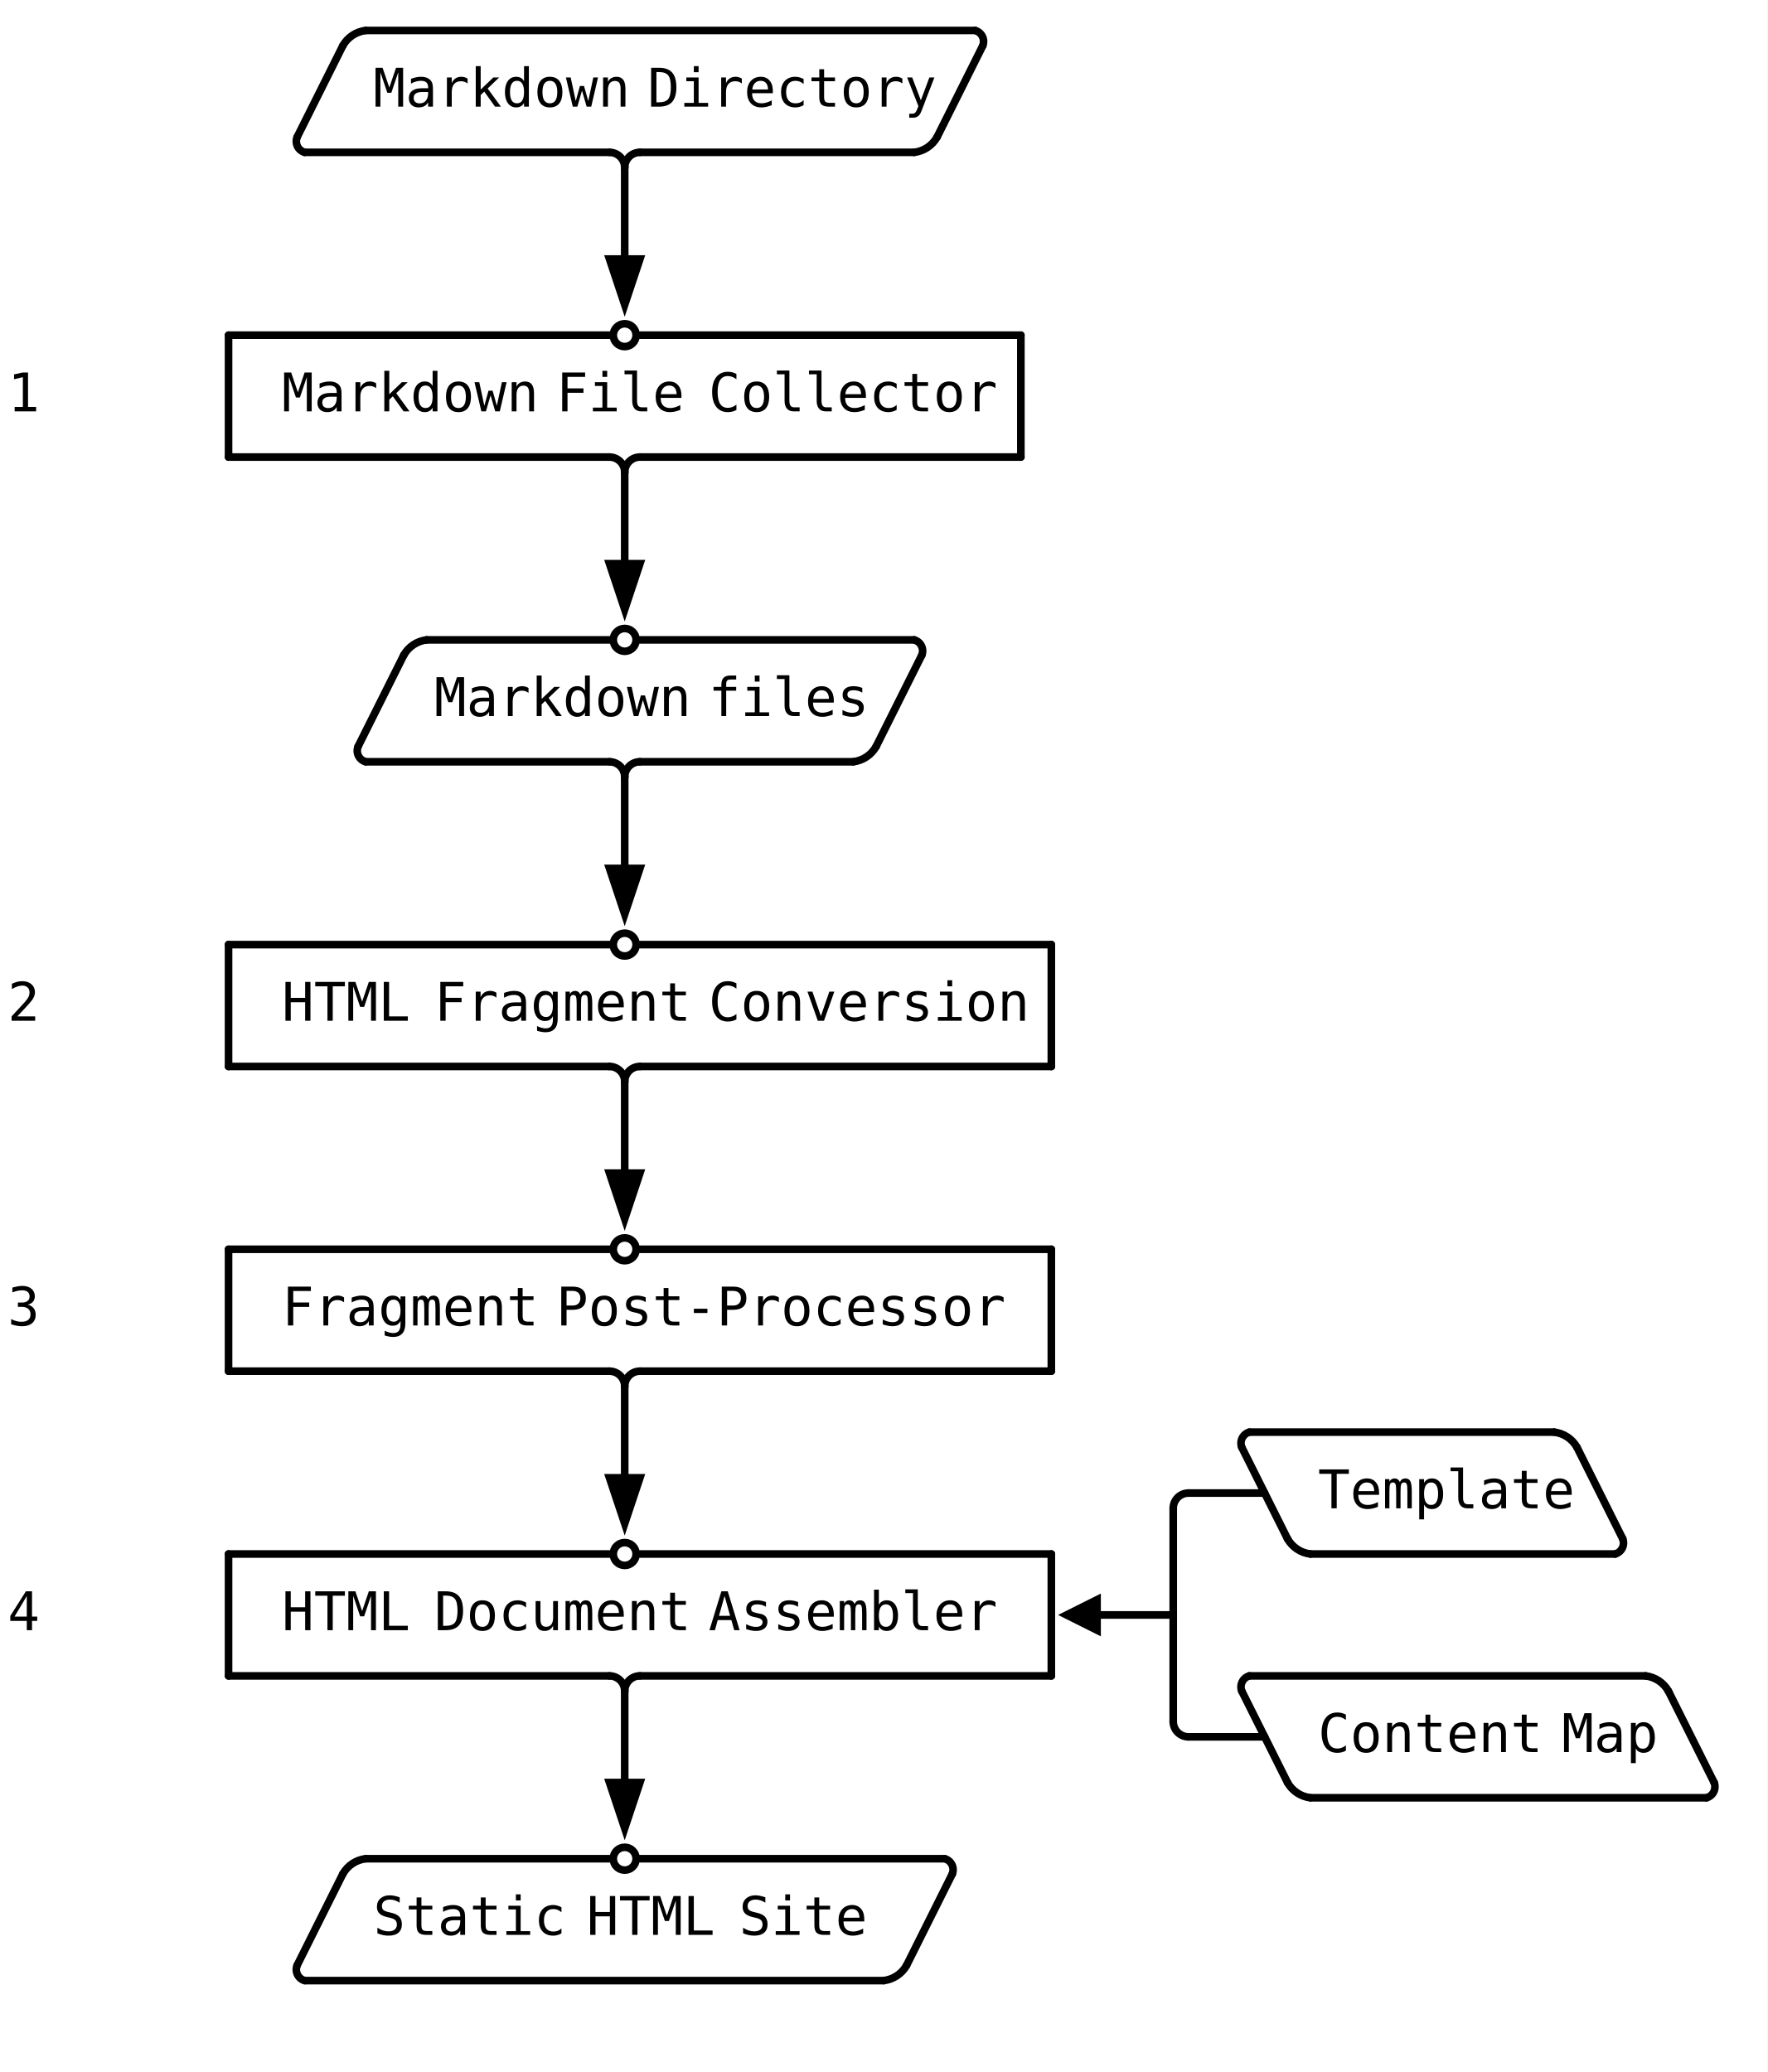
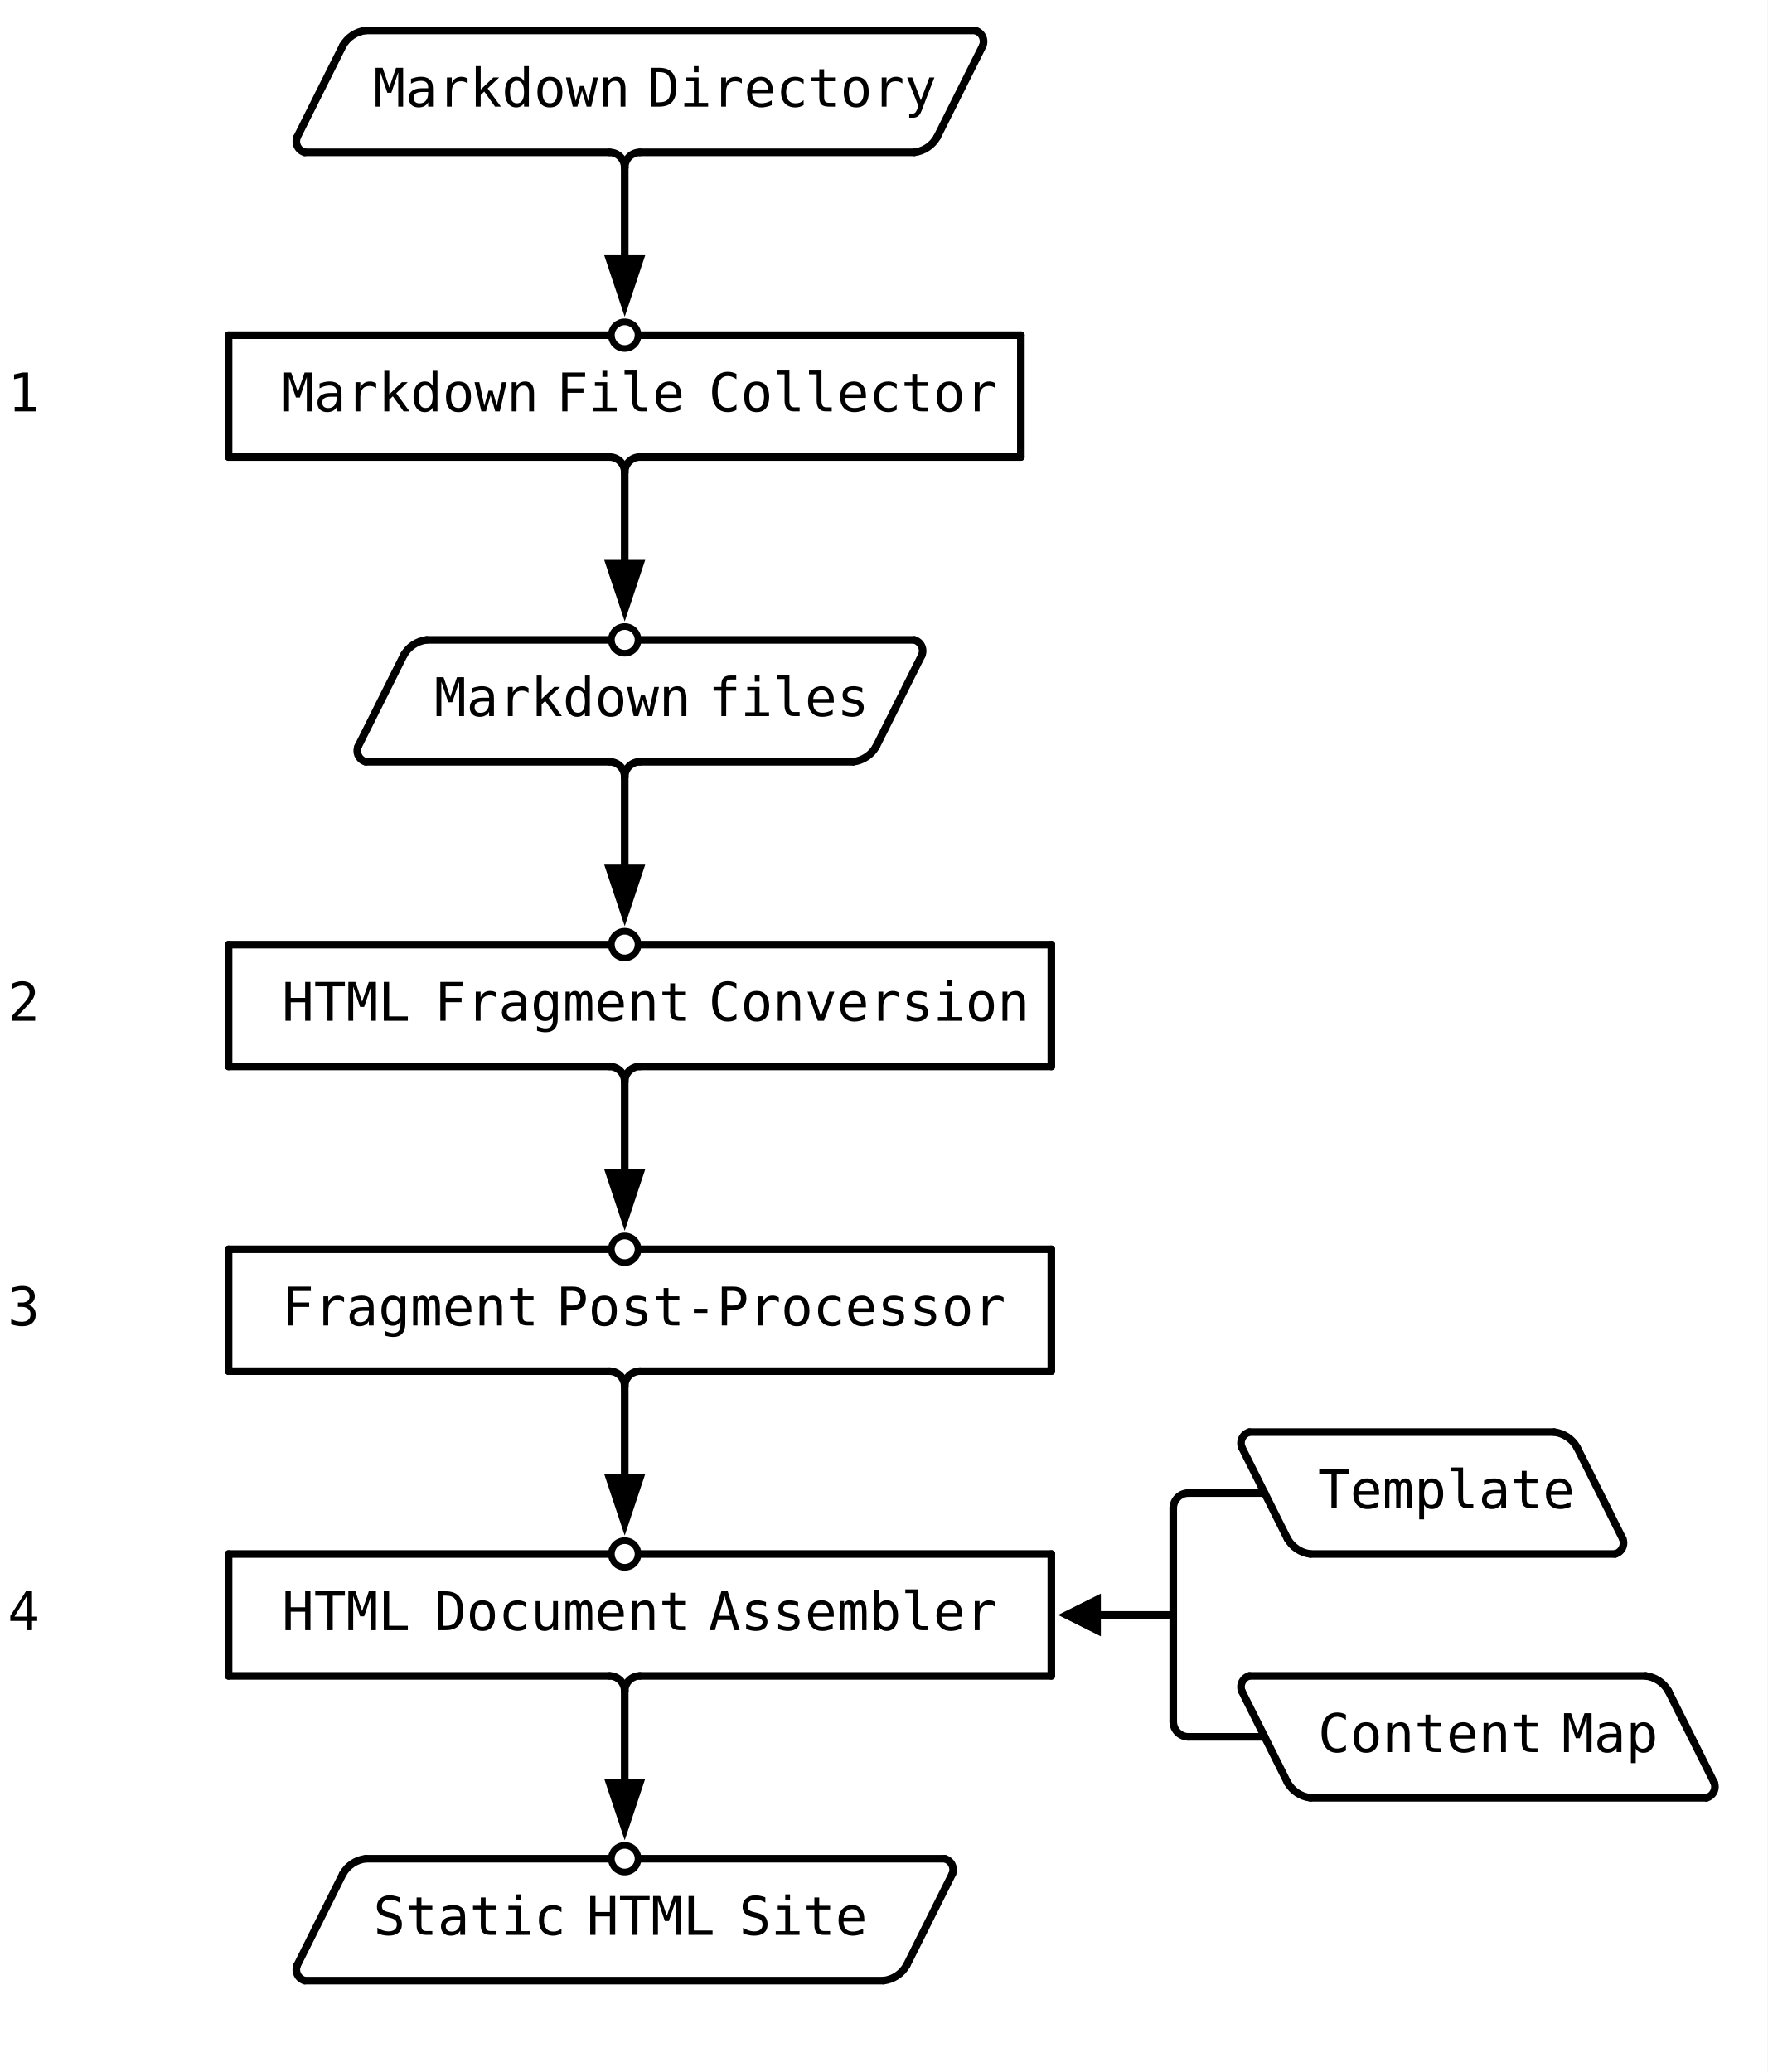
- <svg xmlns="http://www.w3.org/2000/svg" width="464" height="544">
-   <style>
-         line, path, circle, rect, polygon{stroke:black;stroke-width:2;stroke-opacity:1;fill-opacity:1;stroke-linecap:round;stroke-linejoin:miter;}text{font-family:Monospace;font-size:14px;}rect.backdrop{stroke:none;fill:white;}.broken{stroke-dasharray:8;}.filled{fill:black;}.bg_filled{fill:white;}.nofill{fill:white;}.end_marked_arrow{marker-end:url(#arrow);}.start_marked_arrow{marker-start:url(#arrow);}.end_marked_diamond{marker-end:url(#diamond);}.start_marked_diamond{marker-start:url(#diamond);}.end_marked_circle{marker-end:url(#circle);}.start_marked_circle{marker-start:url(#circle);}.end_marked_open_circle{marker-end:url(#open_circle);}.start_marked_open_circle{marker-start:url(#open_circle);}.end_marked_big_open_circle{marker-end:url(#big_open_circle);}.start_marked_big_open_circle{marker-start:url(#big_open_circle);}
-         
-         
-     </style>
+ <svg xmlns="http://www.w3.org/2000/svg" width="464" height="544" class="svgbob">
+   <style>.svgbob line, .svgbob path, .svgbob circle, .svgbob rect, .svgbob polygon {
+   stroke: black;
+   stroke-width: 2;
+   stroke-opacity: 1;
+   fill-opacity: 1;
+   stroke-linecap: round;
+   stroke-linejoin: miter;
+ }
+ 
+ .svgbob text {
+   white-space: pre;
+   fill: black;
+   font-family: Monospace;
+   font-size: 14px;
+ }
+ 
+ .svgbob rect.backdrop {
+   stroke: none;
+   fill: white;
+ }
+ 
+ .svgbob .broken {
+   stroke-dasharray: 8;
+ }
+ 
+ .svgbob .filled {
+   fill: black;
+ }
+ 
+ .svgbob .bg_filled {
+   fill: white;
+   stroke-width: 1;
+ }
+ 
+ .svgbob .nofill {
+   fill: white;
+ }
+ 
+ .svgbob .end_marked_arrow {
+   marker-end: url(#arrow);
+ }
+ 
+ .svgbob .start_marked_arrow {
+   marker-start: url(#arrow);
+ }
+ 
+ .svgbob .end_marked_diamond {
+   marker-end: url(#diamond);
+ }
+ 
+ .svgbob .start_marked_diamond {
+   marker-start: url(#diamond);
+ }
+ 
+ .svgbob .end_marked_circle {
+   marker-end: url(#circle);
+ }
+ 
+ .svgbob .start_marked_circle {
+   marker-start: url(#circle);
+ }
+ 
+ .svgbob .end_marked_open_circle {
+   marker-end: url(#open_circle);
+ }
+ 
+ .svgbob .start_marked_open_circle {
+   marker-start: url(#open_circle);
+ }
+ 
+ .svgbob .end_marked_big_open_circle {
+   marker-end: url(#big_open_circle);
+ }
+ 
+ .svgbob .start_marked_big_open_circle {
+   marker-start: url(#big_open_circle);
+ }
+ 
+ </style>
  <defs>
    <marker id="arrow" viewBox="-2 -2 8 8" refX="4" refY="2" markerWidth="7" markerHeight="7" orient="auto-start-reverse">
      <polygon points="0,0 0,4 4,2 0,0" />
    </marker>
    <marker id="diamond" viewBox="-2 -2 8 8" refX="4" refY="2" markerWidth="7" markerHeight="7" orient="auto-start-reverse">
      <polygon points="0,2 2,0 4,2 2,4 0,2" />
    </marker>
    <marker id="circle" viewBox="0 0 8 8" refX="4" refY="4" markerWidth="7" markerHeight="7" orient="auto-start-reverse">
      <circle cx="4" cy="4" r="2" class="filled" />
    </marker>
    <marker id="open_circle" viewBox="0 0 8 8" refX="4" refY="4" markerWidth="7" markerHeight="7" orient="auto-start-reverse">
      <circle cx="4" cy="4" r="2" class="bg_filled" />
    </marker>
    <marker id="big_open_circle" viewBox="0 0 8 8" refX="4" refY="4" markerWidth="7" markerHeight="7" orient="auto-start-reverse">
      <circle cx="4" cy="4" r="3" class="bg_filled" />
    </marker>
  </defs>
  <rect class="backdrop" x="0" y="0" width="464" height="544" />
  <text x="98" y="28">Markdown</text>
  <text x="170" y="28">Directory</text>
-   <circle cx="164" cy="88" r="3" class="nofill" />
+   <polygon points="160,68 168,68 164,80" class="filled" />
+   <line x1="60" y1="88" x2="164" y2="88" class="solid end_marked_open_circle" />
  <text x="74" y="108">Markdown</text>
  <text x="146" y="108">File</text>
  <text x="186" y="108">Collector</text>
-   <circle cx="164" cy="168" r="3" class="nofill" />
+   <polygon points="160,148 168,148 164,160" class="filled" />
+   <line x1="112" y1="168" x2="164" y2="168" class="solid end_marked_open_circle" />
  <text x="114" y="188">Markdown</text>
  <text x="186" y="188">files</text>
-   <circle cx="164" cy="248" r="3" class="nofill" />
+   <polygon points="160,228 168,228 164,240" class="filled" />
+   <line x1="60" y1="248" x2="164" y2="248" class="solid end_marked_open_circle" />
  <text x="74" y="268">HTML</text>
  <text x="114" y="268">Fragment</text>
  <text x="186" y="268">Conversion</text>
-   <circle cx="164" cy="328" r="3" class="nofill" />
+   <polygon points="160,308 168,308 164,320" class="filled" />
+   <line x1="60" y1="328" x2="164" y2="328" class="solid end_marked_open_circle" />
  <text x="74" y="348">Fragment</text>
+   <polygon points="160,388 168,388 164,400" class="filled" />
  <text x="346" y="396">Template</text>
-   <circle cx="164" cy="408" r="3" class="nofill" />
+   <line x1="60" y1="408" x2="164" y2="408" class="solid end_marked_open_circle" />
  <text x="74" y="428">HTML</text>
  <text x="114" y="428">Document</text>
  <text x="186" y="428">Assembler</text>
+   <polygon points="288,420 280,424 288,428" class="filled" />
  <text x="346" y="460">Content</text>
  <text x="410" y="460">Map</text>
-   <circle cx="164" cy="488" r="3" class="nofill" />
+   <polygon points="160,468 168,468 164,480" class="filled" />
+   <line x1="96" y1="488" x2="164" y2="488" class="solid end_marked_open_circle" />
  <text x="98" y="508">Static</text>
  <text x="154" y="508">HTML</text>
  <text x="194" y="508">Site</text>
  <text x="2" y="108">1</text>
  <text x="2" y="268">2</text>
  <text x="2" y="348">3</text>
  <text x="2" y="428">4</text>
  <text x="146" y="348">Post-Processor</text>
  <g>
    <path d="M 96,8 A 8,8 0,0,0 90,12" class="nofill" />
    <line x1="90" y1="12" x2="78" y2="36" class="solid" />
    <line x1="96" y1="8" x2="256" y2="8" class="solid" />
    <path d="M 256,8 A 3,3 0,0,1 258,12" class="nofill" />
    <line x1="258" y1="12" x2="246" y2="36" class="solid" />
    <path d="M 78,36 A 3,3 0,0,0 80,40" class="nofill" />
    <line x1="80" y1="40" x2="160" y2="40" class="solid" />
    <path d="M 160,40 A 4,4 0,0,1 164,44" class="nofill" />
    <path d="M 168,40 A 4,4 0,0,0 164,44" class="nofill" />
    <line x1="164" y1="44" x2="164" y2="68" class="solid" />
    <line x1="168" y1="40" x2="240" y2="40" class="solid" />
    <path d="M 246,36 A 8,8 0,0,1 240,40" class="nofill" />
-     <polygon points="160,68 168,68 164,80" class="filled" />
-   </g>
-   <g>
-     <line x1="60" y1="88" x2="160" y2="88" class="solid" />
+   </g>
+   <g>
    <line x1="60" y1="88" x2="60" y2="120" class="solid" />
    <line x1="60" y1="120" x2="160" y2="120" class="solid" />
    <path d="M 160,120 A 4,4 0,0,1 164,124" class="nofill" />
    <path d="M 168,120 A 4,4 0,0,0 164,124" class="nofill" />
    <line x1="164" y1="124" x2="164" y2="148" class="solid" />
-     <polygon points="160,148 168,148 164,160" class="filled" />
    <line x1="168" y1="88" x2="268" y2="88" class="solid" />
    <line x1="268" y1="88" x2="268" y2="120" class="solid" />
    <line x1="168" y1="120" x2="268" y2="120" class="solid" />
  </g>
  <g>
    <path d="M 112,168 A 8,8 0,0,0 106,172" class="nofill" />
    <line x1="106" y1="172" x2="94" y2="196" class="solid" />
-     <line x1="112" y1="168" x2="160" y2="168" class="solid" />
    <path d="M 94,196 A 3,3 0,0,0 96,200" class="nofill" />
    <line x1="96" y1="200" x2="160" y2="200" class="solid" />
    <path d="M 160,200 A 4,4 0,0,1 164,204" class="nofill" />
    <path d="M 168,200 A 4,4 0,0,0 164,204" class="nofill" />
    <line x1="164" y1="204" x2="164" y2="228" class="solid" />
    <line x1="168" y1="200" x2="224" y2="200" class="solid" />
-     <polygon points="160,228 168,228 164,240" class="filled" />
    <line x1="168" y1="168" x2="240" y2="168" class="solid" />
    <path d="M 240,168 A 3,3 0,0,1 242,172" class="nofill" />
    <line x1="242" y1="172" x2="230" y2="196" class="solid" />
    <path d="M 230,196 A 8,8 0,0,1 224,200" class="nofill" />
  </g>
  <g>
-     <line x1="60" y1="248" x2="160" y2="248" class="solid" />
    <line x1="60" y1="248" x2="60" y2="280" class="solid" />
    <line x1="60" y1="280" x2="160" y2="280" class="solid" />
    <path d="M 160,280 A 4,4 0,0,1 164,284" class="nofill" />
    <path d="M 168,280 A 4,4 0,0,0 164,284" class="nofill" />
    <line x1="164" y1="284" x2="164" y2="308" class="solid" />
-     <polygon points="160,308 168,308 164,320" class="filled" />
    <line x1="168" y1="248" x2="276" y2="248" class="solid" />
    <line x1="276" y1="248" x2="276" y2="280" class="solid" />
    <line x1="168" y1="280" x2="276" y2="280" class="solid" />
  </g>
  <g>
-     <line x1="60" y1="328" x2="160" y2="328" class="solid" />
    <line x1="60" y1="328" x2="60" y2="360" class="solid" />
    <line x1="60" y1="360" x2="160" y2="360" class="solid" />
    <path d="M 160,360 A 4,4 0,0,1 164,364" class="nofill" />
    <path d="M 168,360 A 4,4 0,0,0 164,364" class="nofill" />
    <line x1="164" y1="364" x2="164" y2="388" class="solid" />
-     <polygon points="160,388 168,388 164,400" class="filled" />
    <line x1="168" y1="328" x2="276" y2="328" class="solid" />
    <line x1="276" y1="328" x2="276" y2="360" class="solid" />
    <line x1="168" y1="360" x2="276" y2="360" class="solid" />
  </g>
  <g>
    <path d="M 328,376 A 3,3 0,0,0 326,380" class="nofill" />
    <line x1="326" y1="380" x2="338" y2="404" class="solid" />
    <line x1="328" y1="376" x2="408" y2="376" class="solid" />
    <path d="M 408,376 A 8,8 0,0,1 414,380" class="nofill" />
    <line x1="414" y1="380" x2="426" y2="404" class="solid" />
    <path d="M 338,404 A 8,8 0,0,0 344,408" class="nofill" />
    <line x1="344" y1="408" x2="424" y2="408" class="solid" />
    <path d="M 426,404 A 3,3 0,0,1 424,408" class="nofill" />
    <path d="M 312,392 A 4,4 0,0,0 308,396" class="nofill" />
    <line x1="308" y1="396" x2="308" y2="452" class="solid" />
    <line x1="312" y1="392" x2="332" y2="392" class="solid" />
+     <line x1="288" y1="424" x2="308" y2="424" class="solid" />
    <path d="M 308,452 A 4,4 0,0,0 312,456" class="nofill" />
-     <polygon points="288,420 280,424 288,428" class="filled" />
-     <line x1="288" y1="424" x2="308" y2="424" class="solid" />
    <path d="M 328,440 A 3,3 0,0,0 326,444" class="nofill" />
    <line x1="326" y1="444" x2="338" y2="468" class="solid" />
    <line x1="328" y1="440" x2="432" y2="440" class="solid" />
    <path d="M 432,440 A 8,8 0,0,1 438,444" class="nofill" />
    <line x1="438" y1="444" x2="450" y2="468" class="solid" />
    <line x1="312" y1="456" x2="332" y2="456" class="solid" />
    <path d="M 338,468 A 8,8 0,0,0 344,472" class="nofill" />
    <line x1="344" y1="472" x2="448" y2="472" class="solid" />
    <path d="M 450,468 A 3,3 0,0,1 448,472" class="nofill" />
  </g>
  <g>
-     <line x1="60" y1="408" x2="160" y2="408" class="solid" />
    <line x1="60" y1="408" x2="60" y2="440" class="solid" />
    <line x1="60" y1="440" x2="160" y2="440" class="solid" />
    <path d="M 160,440 A 4,4 0,0,1 164,444" class="nofill" />
    <path d="M 168,440 A 4,4 0,0,0 164,444" class="nofill" />
    <line x1="164" y1="444" x2="164" y2="468" class="solid" />
-     <polygon points="160,468 168,468 164,480" class="filled" />
    <line x1="168" y1="408" x2="276" y2="408" class="solid" />
    <line x1="276" y1="408" x2="276" y2="440" class="solid" />
    <line x1="168" y1="440" x2="276" y2="440" class="solid" />
  </g>
  <g>
    <path d="M 96,488 A 8,8 0,0,0 90,492" class="nofill" />
    <line x1="90" y1="492" x2="78" y2="516" class="solid" />
-     <line x1="96" y1="488" x2="160" y2="488" class="solid" />
    <path d="M 78,516 A 3,3 0,0,0 80,520" class="nofill" />
    <line x1="80" y1="520" x2="232" y2="520" class="solid" />
    <line x1="168" y1="488" x2="248" y2="488" class="solid" />
    <path d="M 248,488 A 3,3 0,0,1 250,492" class="nofill" />
    <line x1="250" y1="492" x2="238" y2="516" class="solid" />
    <path d="M 238,516 A 8,8 0,0,1 232,520" class="nofill" />
  </g>
</svg>
